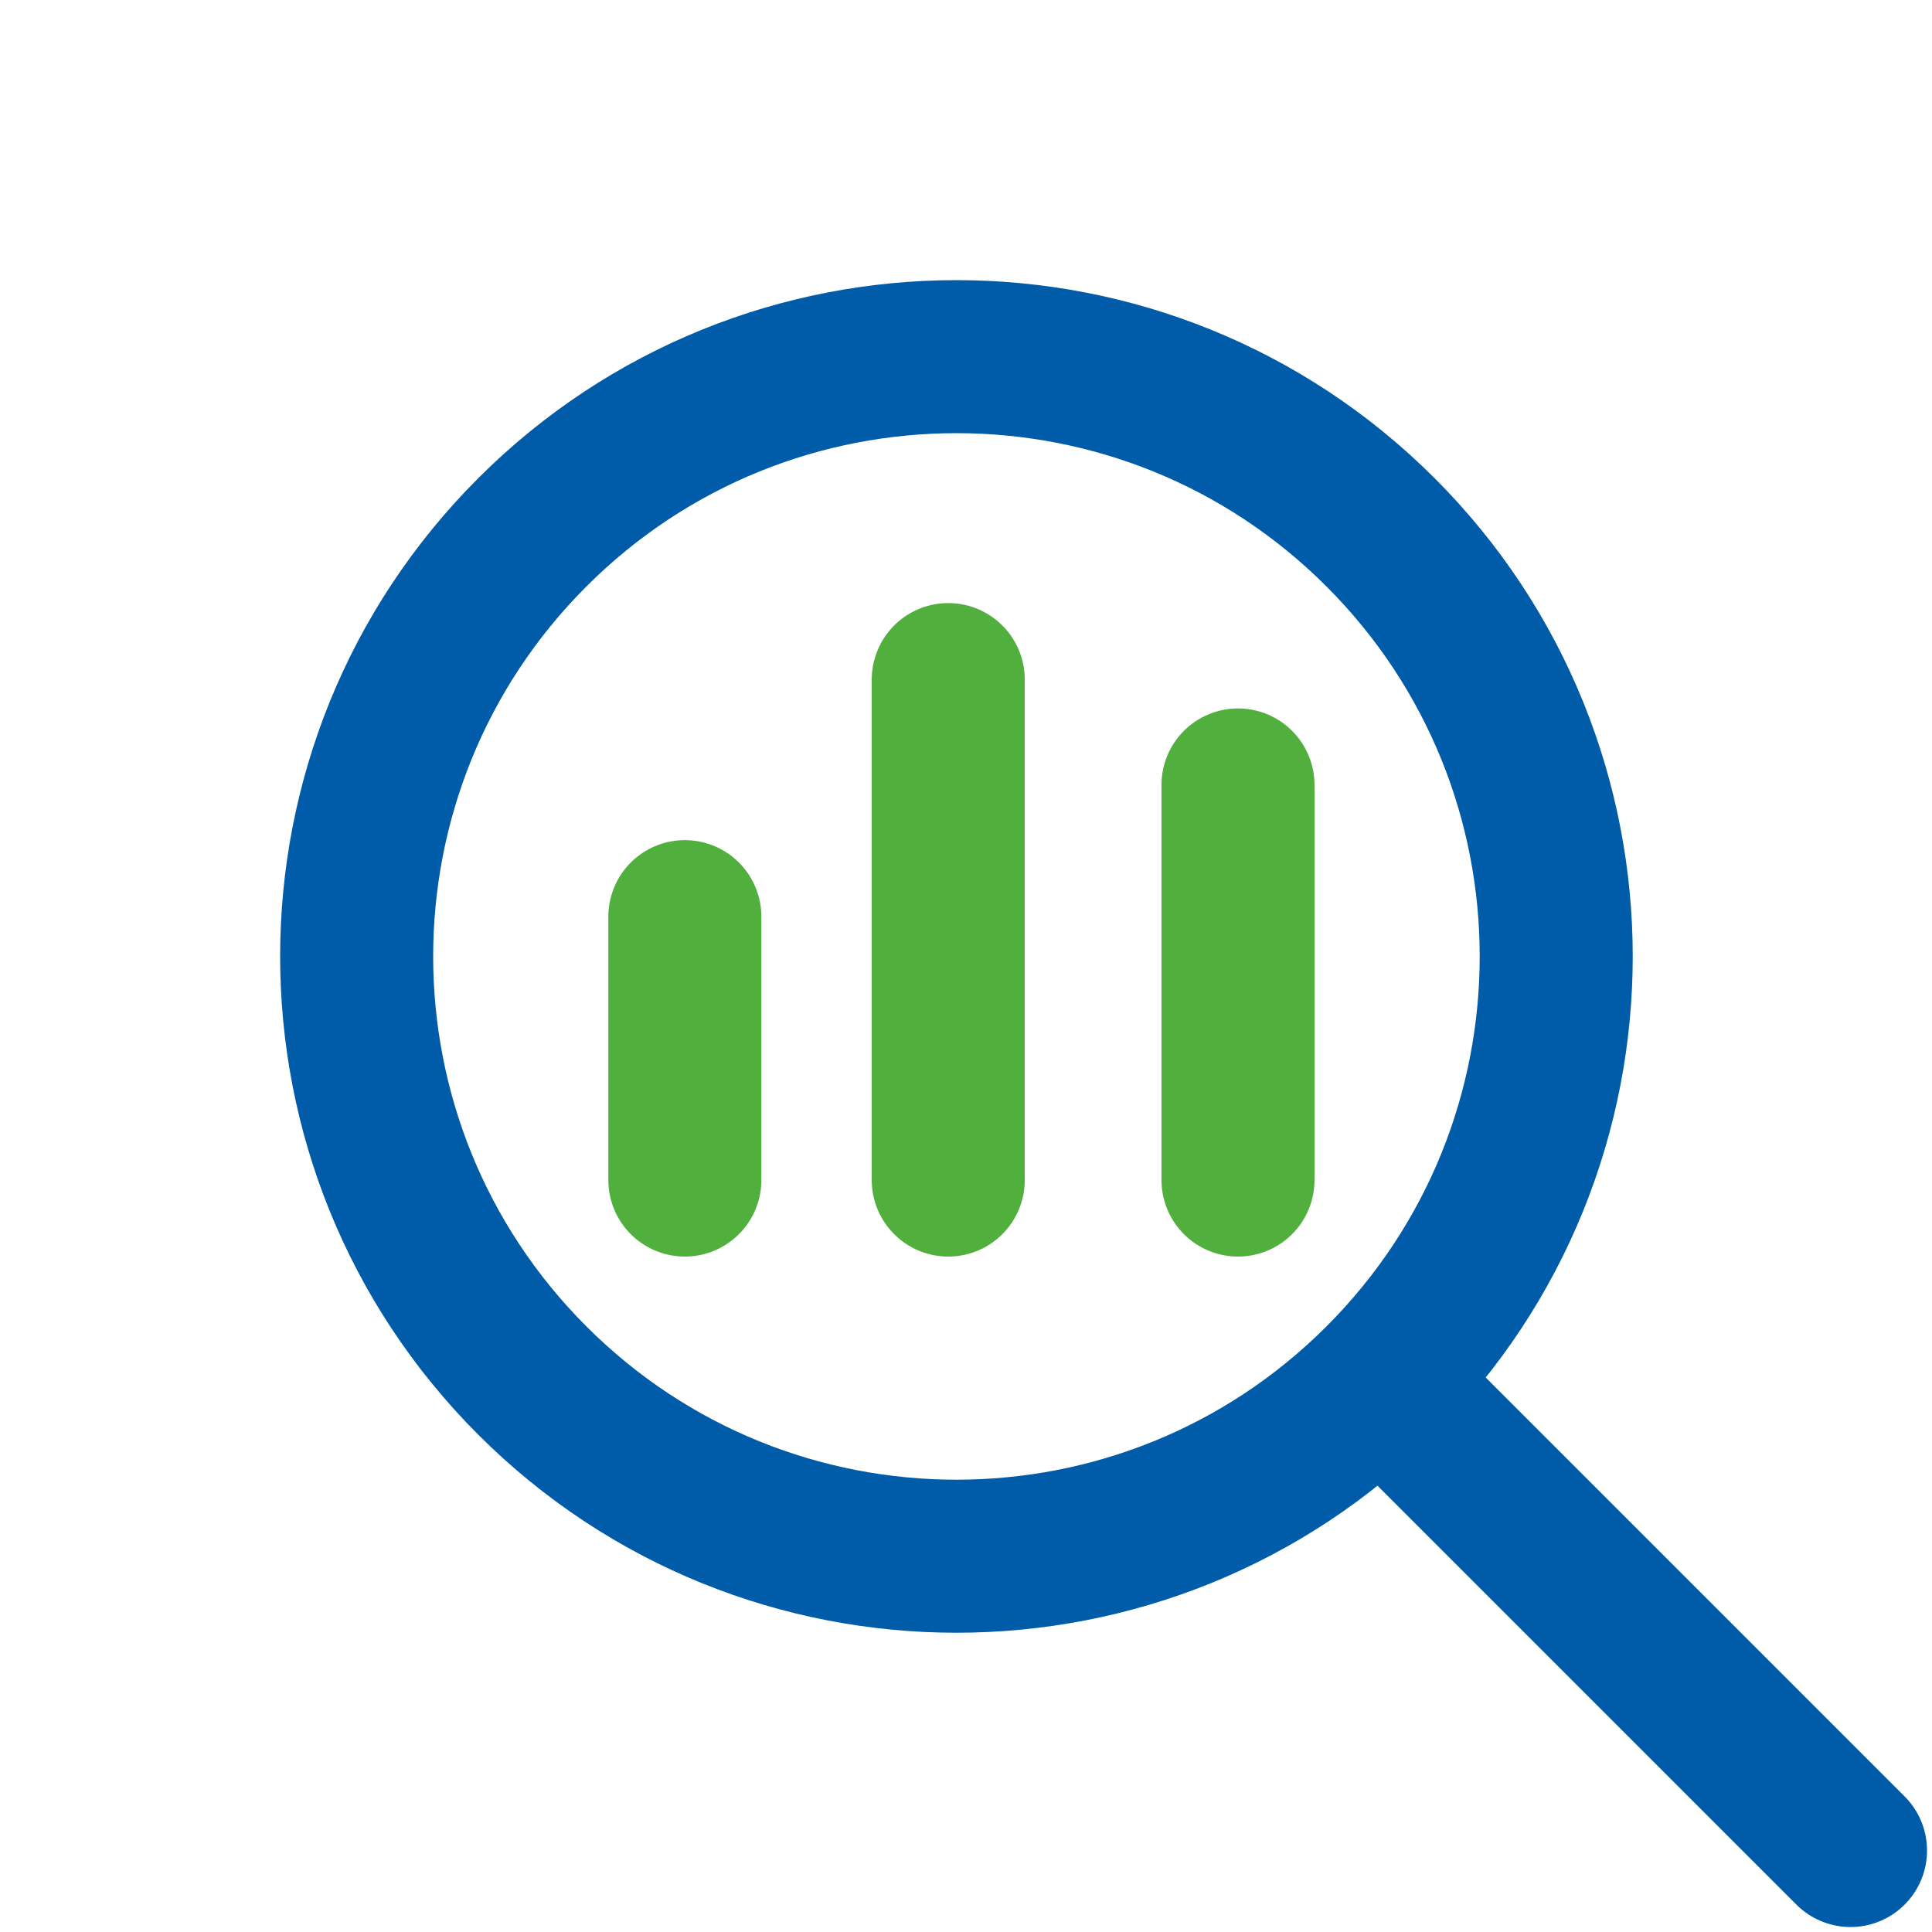
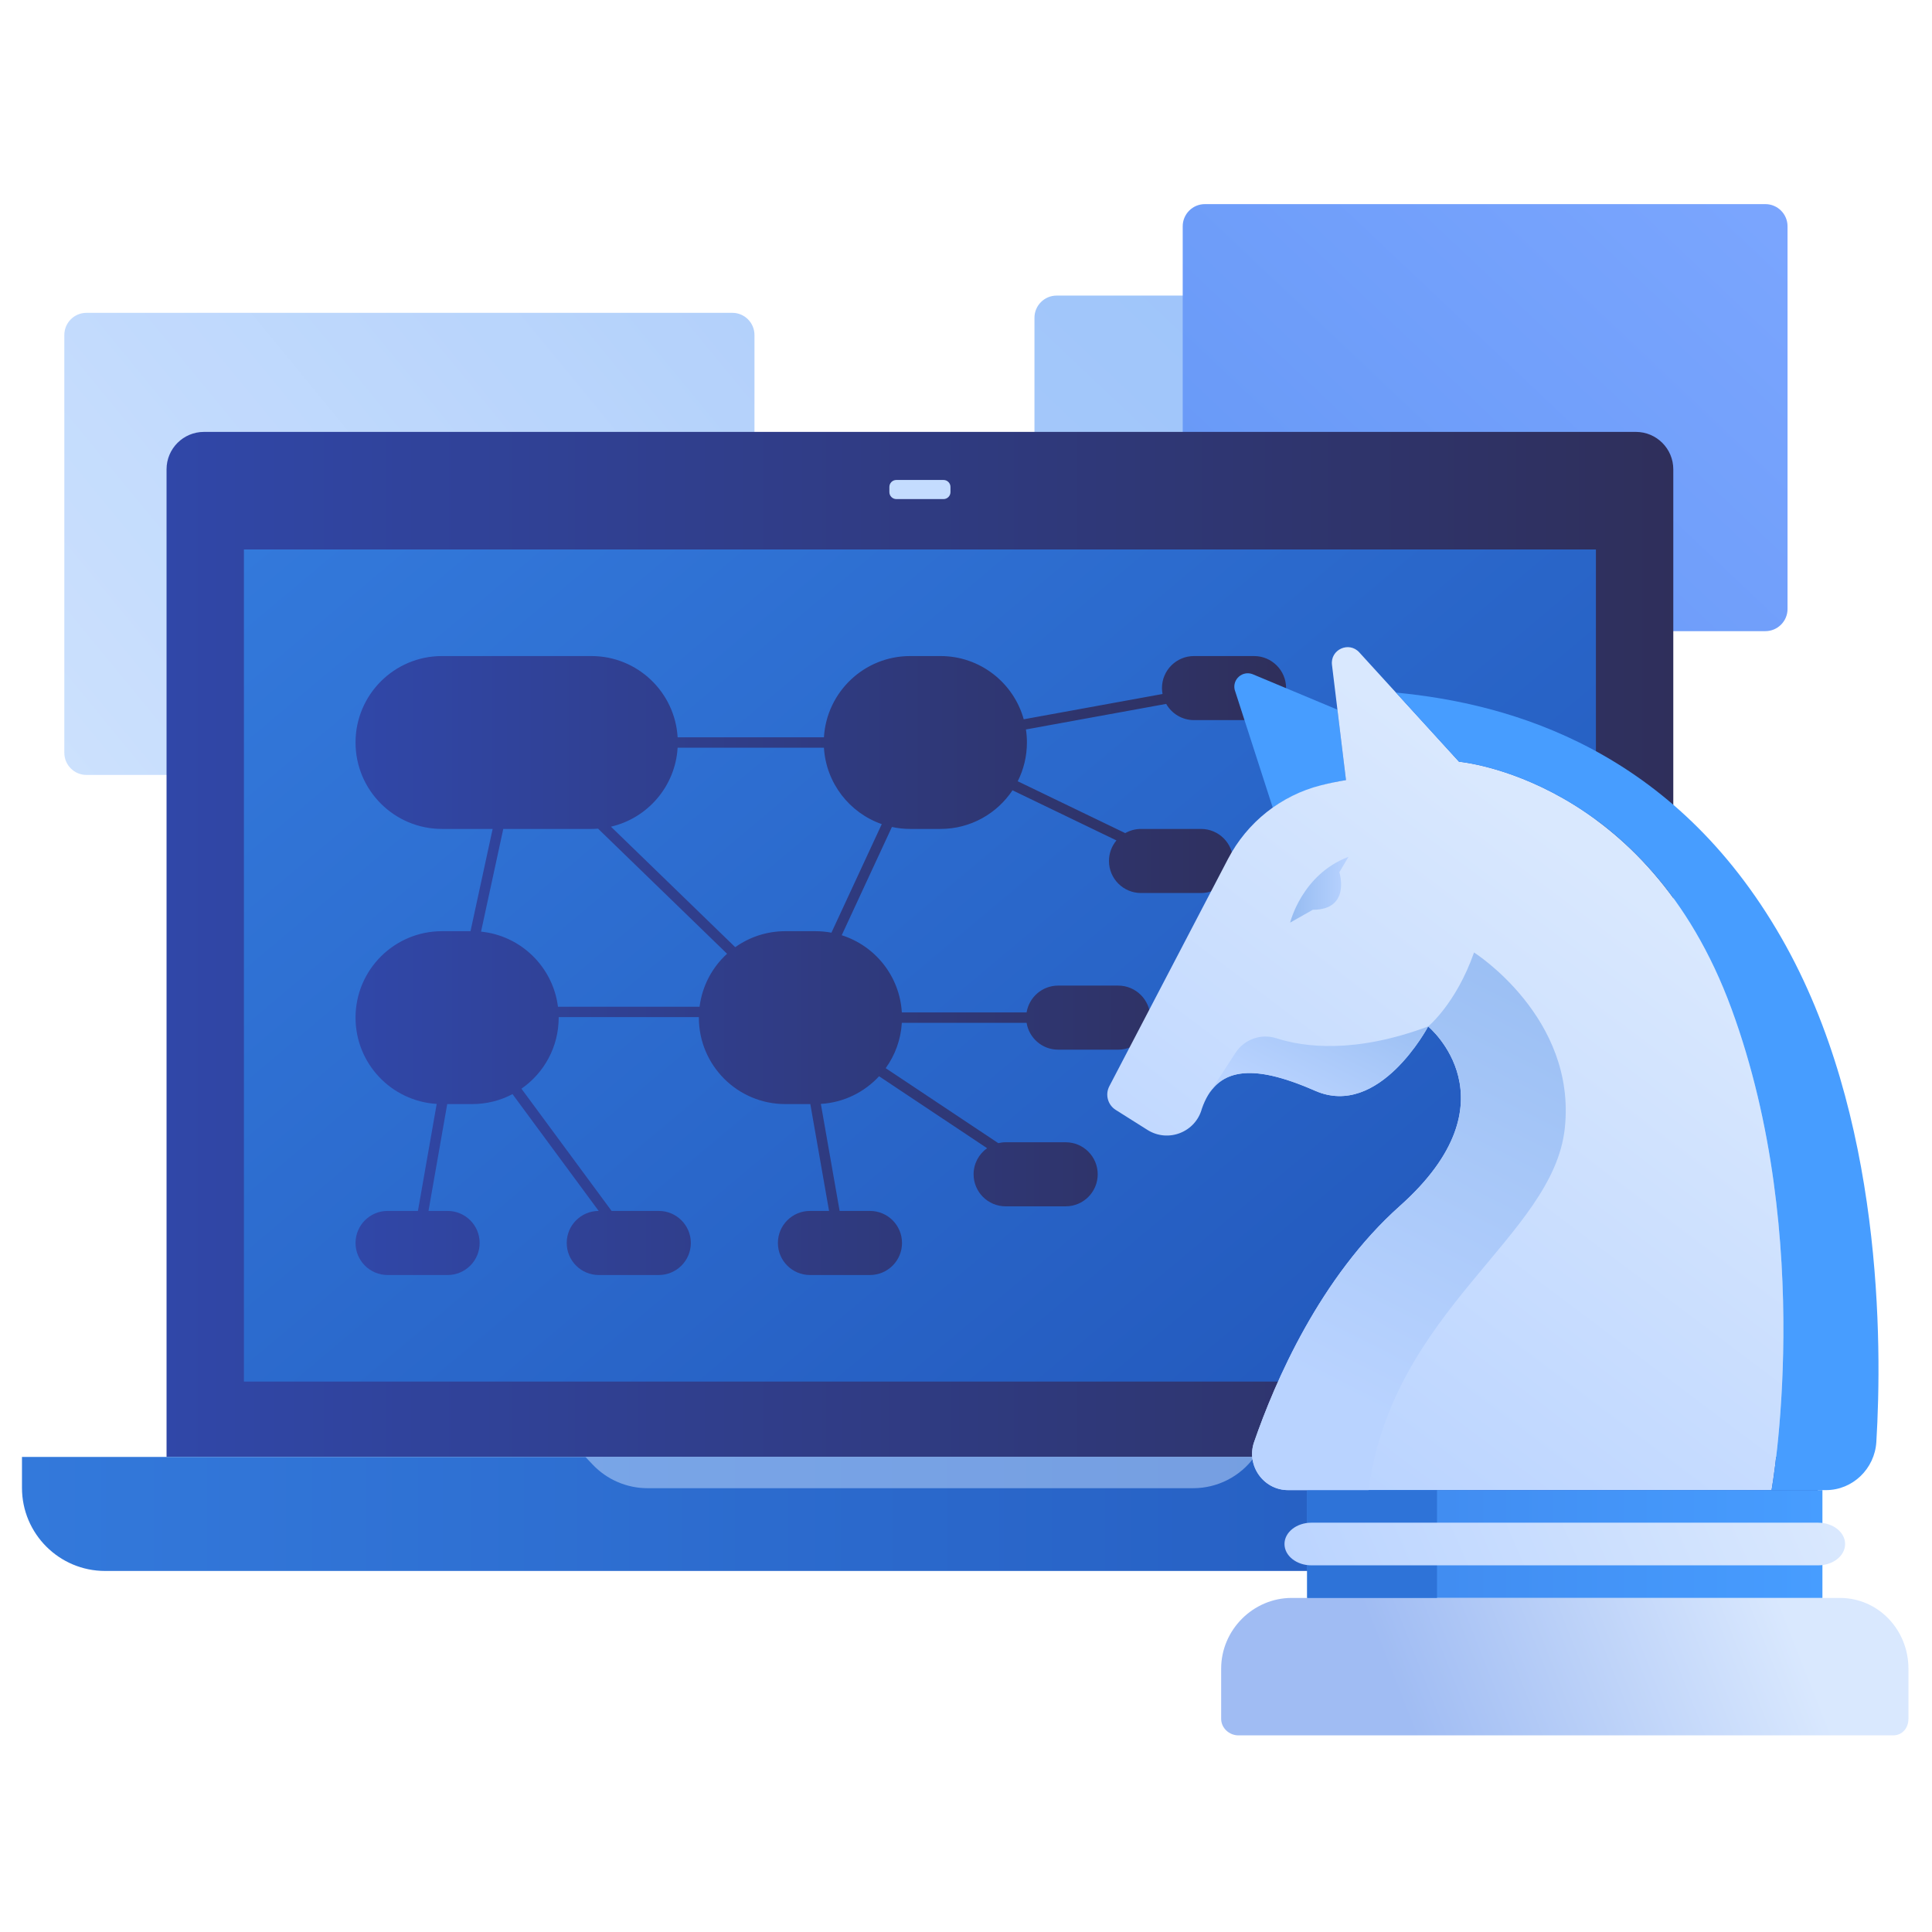
- <svg xmlns="http://www.w3.org/2000/svg" width="101" height="101" viewBox="0 0 101 101" fill="none">
-   <circle cx="50" cy="50" r="31.355" transform="rotate(-45 50 50)" stroke="#005CA9" stroke-width="8" />
-   <path d="M35.802 47.92L35.802 61.69" stroke="#51AF3D" stroke-width="8" stroke-linecap="round" />
-   <path d="M64.719 41.035L64.719 61.69" stroke="#51AF3D" stroke-width="8" stroke-linecap="round" />
-   <path d="M49.572 35.527L49.572 61.69" stroke="#51AF3D" stroke-width="8" stroke-linecap="round" />
-   <path d="M72.827 72.827L96.74 96.74" stroke="#005CA9" stroke-width="8" stroke-linecap="round" />
+ <svg xmlns="http://www.w3.org/2000/svg" width="160" height="160" viewBox="0 0 160 160" fill="none">
+   <path d="M135.185 61.367H87.507C86.492 61.367 85.67 60.545 85.67 59.531V26.316C85.67 25.301 86.492 24.479 87.507 24.479H135.185C136.2 24.479 137.022 25.301 137.022 26.316V59.531C137.022 60.545 136.2 61.367 135.185 61.367Z" fill="url(#paint0_linear_566_1353)" />
+   <path opacity="0.8" d="M60.645 64.177H7.164C6.149 64.177 5.327 63.354 5.327 62.34V27.744C5.327 26.729 6.149 25.907 7.164 25.907H60.645C61.66 25.907 62.482 26.73 62.482 27.744V62.34C62.482 63.354 61.66 64.177 60.645 64.177Z" fill="url(#paint1_linear_566_1353)" />
+   <path d="M146.199 52.269H99.784C98.769 52.269 97.947 51.447 97.947 50.432V18.741C97.947 17.727 98.769 16.904 99.784 16.904H146.199C147.213 16.904 148.036 17.727 148.036 18.741V50.432C148.036 51.447 147.213 52.269 146.199 52.269Z" fill="url(#paint2_linear_566_1353)" />
+   <path d="M138.575 120.657H13.793V38.868C13.793 37.156 15.18 35.768 16.892 35.768H135.475C137.187 35.768 138.575 37.156 138.575 38.868V120.657H138.575Z" fill="url(#paint3_linear_566_1353)" />
+   <path d="M143.662 130.1H8.706C4.903 130.1 1.82 127.017 1.82 123.214V120.657H150.548V123.214C150.547 127.017 147.465 130.1 143.662 130.1Z" fill="url(#paint4_linear_566_1353)" />
+   <path d="M132.167 45.505H20.2V114.416H132.167V45.505Z" fill="url(#paint5_linear_566_1353)" />
+   <path d="M78.137 41.332H74.231C73.912 41.332 73.654 41.073 73.654 40.755V40.326C73.654 40.007 73.912 39.749 74.231 39.749H78.137C78.455 39.749 78.714 40.007 78.714 40.326V40.755C78.714 41.073 78.455 41.332 78.137 41.332Z" fill="#C4DCFE" />
+   <path opacity="0.5" d="M48.483 120.657L49.083 121.29C50.266 122.538 51.91 123.246 53.63 123.246H98.812C100.82 123.246 102.706 122.283 103.884 120.657H48.483V120.657Z" fill="#C4DCFE" />
+   <path d="M103.854 54.331H98.882C97.417 54.331 96.229 55.518 96.229 56.984C96.229 57.152 96.246 57.315 96.276 57.474L84.781 59.568C83.941 56.548 81.173 54.331 77.885 54.331H75.38C71.571 54.331 68.458 57.306 68.235 61.059H56.118C55.895 57.306 52.782 54.331 48.973 54.331H36.603C32.649 54.331 29.444 57.536 29.444 61.49C29.444 65.443 32.649 68.649 36.603 68.649H40.798L38.965 77.117H36.603C32.65 77.117 29.444 80.322 29.444 84.276C29.444 88.083 32.416 91.194 36.166 91.421L34.611 100.284H32.097C30.632 100.284 29.444 101.472 29.444 102.937C29.444 104.402 30.632 105.591 32.097 105.591H37.069C38.535 105.591 39.723 104.402 39.723 102.937C39.723 101.472 38.535 100.284 37.069 100.284H35.486L37.037 91.435H39.108C40.313 91.435 41.448 91.136 42.444 90.61L49.58 100.284C48.118 100.288 46.933 101.474 46.933 102.937C46.933 104.402 48.121 105.591 49.586 105.591H54.558C56.023 105.591 57.212 104.402 57.212 102.937C57.212 101.472 56.024 100.284 54.558 100.284H50.65L43.184 90.161C45.047 88.869 46.268 86.716 46.268 84.276C46.268 84.262 46.267 84.248 46.267 84.233H57.878C57.878 84.248 57.877 84.262 57.877 84.276C57.877 88.23 61.083 91.435 65.036 91.435H67.107L68.659 100.284H67.075C65.61 100.284 64.422 101.472 64.422 102.937C64.422 104.402 65.61 105.591 67.075 105.591H72.047C73.513 105.591 74.701 104.402 74.701 102.937C74.701 101.472 73.513 100.284 72.047 100.284H69.534L67.979 91.421C69.883 91.306 71.586 90.447 72.802 89.131L81.747 95.089C81.071 95.57 80.629 96.358 80.629 97.25C80.629 98.715 81.817 99.903 83.283 99.903H88.254C89.72 99.903 90.908 98.715 90.908 97.25C90.908 95.785 89.72 94.597 88.254 94.597H83.283C83.072 94.597 82.868 94.624 82.672 94.67L73.349 88.461C74.12 87.392 74.603 86.104 74.686 84.707H85.018C85.224 85.967 86.314 86.929 87.633 86.929H92.605C94.07 86.929 95.258 85.742 95.258 84.276C95.258 82.811 94.07 81.623 92.605 81.623H87.633C86.314 81.623 85.224 82.585 85.018 83.845H74.686C74.508 80.837 72.472 78.328 69.708 77.452L73.865 68.486C74.353 68.592 74.86 68.649 75.381 68.649H77.886C80.376 68.649 82.569 67.377 83.851 65.448L92.459 69.6C92.073 70.061 91.84 70.654 91.84 71.302C91.84 72.767 93.028 73.956 94.493 73.956H99.465C100.931 73.956 102.119 72.767 102.119 71.302C102.119 69.837 100.931 68.649 99.465 68.649H94.493C94.018 68.649 93.573 68.776 93.186 68.995L84.284 64.701C84.77 63.735 85.045 62.645 85.045 61.49C85.045 61.123 85.018 60.762 84.964 60.41L96.578 58.294C97.034 59.096 97.895 59.637 98.883 59.637H103.855C105.32 59.637 106.509 58.449 106.509 56.984C106.508 55.519 105.319 54.331 103.854 54.331ZM46.208 83.373C45.794 80.084 43.15 77.489 39.838 77.154L41.679 68.649H48.974C49.161 68.649 49.345 68.64 49.529 68.626L60.213 78.986C58.987 80.104 58.154 81.642 57.935 83.373H46.208V83.373ZM68.856 77.24C68.43 77.161 67.99 77.117 67.541 77.117H65.035C63.49 77.117 62.059 77.609 60.889 78.442L50.597 68.462C53.633 67.757 55.928 65.123 56.118 61.92H68.235C68.41 64.86 70.358 67.321 73.024 68.25L68.856 77.24Z" fill="url(#paint6_linear_566_1353)" />
+   <path d="M105.413 66.913C107.592 65.175 111.469 64.605 111.469 64.605L110.76 58.771L103.734 55.833C102.905 55.515 102.056 56.248 102.249 57.114L105.413 66.913Z" fill="#479DFF" />
+   <path d="M108.904 90.329C114.228 92.671 118.274 85.006 118.274 85.006C118.274 85.006 125.726 91.142 115.931 99.873C109.314 105.771 105.582 114.443 103.858 119.426C103.189 121.357 104.628 123.404 106.671 123.404H146.713C146.713 123.404 150.427 102.722 143.4 83.558C136.374 64.395 120.831 63.083 120.831 63.083L112.567 54.023C111.711 53.085 110.156 53.799 110.309 55.059L111.469 64.605C110.749 64.72 110.052 64.869 109.392 65.036C106.075 65.874 103.282 68.1 101.698 71.133L91.87 89.956C91.509 90.648 91.739 91.501 92.4 91.918L95.03 93.576C96.74 94.653 99.005 93.77 99.534 91.819C100.702 88.432 103.581 87.987 108.904 90.329Z" fill="url(#paint7_linear_566_1353)" />
+   <path d="M152.362 132.333H106.977C103.775 132.333 101.131 134.985 101.131 138.188V142.343C101.131 143.108 101.798 143.716 102.563 143.716H156.776C157.541 143.716 158.049 143.108 158.049 142.343V138.188C158.049 134.985 155.564 132.333 152.362 132.333Z" fill="url(#paint8_linear_566_1353)" />
+   <path d="M147.529 77.667C138.593 62.092 125.182 58.272 115.608 57.357L120.831 63.083C120.831 63.083 136.374 64.395 143.4 83.559C150.427 102.722 146.713 123.405 146.713 123.405H151.22C153.429 123.405 155.256 121.638 155.391 119.414C155.881 111.305 155.935 92.316 147.529 77.667Z" fill="#479DFF" />
+   <path d="M150.925 123.405H108.255V132.333H150.925V123.405Z" fill="url(#paint9_linear_566_1353)" />
+   <path d="M119.007 123.405H108.255V132.333H119.007V123.405Z" fill="#2E73D8" />
+   <path d="M113.336 123.405C115.35 108.403 128.619 102.476 129.59 93.435C130.574 84.267 122.074 78.881 122.074 78.881C120.584 83.121 118.274 85.006 118.274 85.006C118.274 85.006 125.726 91.143 115.932 99.873C109.314 105.771 105.583 114.443 103.858 119.427C103.19 121.357 104.629 123.405 106.672 123.405H113.336Z" fill="url(#paint10_linear_566_1353)" />
+   <path d="M108.905 90.329C114.227 92.671 118.272 85.009 118.274 85.006C112.176 87.284 107.971 86.714 105.696 85.982C104.424 85.573 103.039 86.078 102.313 87.2L100.063 90.674L100.064 90.674C101.471 88.365 104.256 88.283 108.905 90.329Z" fill="url(#paint11_linear_566_1353)" />
+   <path d="M106.845 76.406C106.845 76.406 107.809 72.416 111.678 70.959L110.92 72.233C110.92 72.233 111.906 75.344 108.72 75.344L106.845 76.406Z" fill="url(#paint12_linear_566_1353)" />
+   <path d="M152.804 127.869C152.804 126.893 151.804 126.103 150.572 126.103H108.608C107.375 126.103 106.376 126.893 106.376 127.869C106.376 128.844 107.375 129.635 108.608 129.635H150.572C151.804 129.635 152.804 128.844 152.804 127.869Z" fill="url(#paint13_linear_566_1353)" />
+   <defs>
+     <linearGradient id="paint0_linear_566_1353" x1="136.762" y1="16.044" x2="-8.059" y2="169.2" gradientUnits="userSpaceOnUse">
+       <stop stop-color="#99C1F9" />
+       <stop offset="1" stop-color="#C4DCFE" />
+     </linearGradient>
+     <linearGradient id="paint1_linear_566_1353" x1="71.165" y1="14.435" x2="-0.249" y2="73.097" gradientUnits="userSpaceOnUse">
+       <stop stop-color="#99C1F9" />
+       <stop offset="1" stop-color="#C4DCFE" />
+     </linearGradient>
+     <linearGradient id="paint2_linear_566_1353" x1="147.578" y1="8.585" x2="7.48" y2="156.746" gradientUnits="userSpaceOnUse">
+       <stop stop-color="#7DA7FF" />
+       <stop offset="1" stop-color="#3276E2" />
+     </linearGradient>
+     <linearGradient id="paint3_linear_566_1353" x1="13.793" y1="78.213" x2="138.575" y2="78.213" gradientUnits="userSpaceOnUse">
+       <stop stop-color="#3047A8" />
+       <stop offset="1" stop-color="#2F2F5B" />
+     </linearGradient>
+     <linearGradient id="paint4_linear_566_1353" x1="1.82" y1="125.378" x2="150.547" y2="125.378" gradientUnits="userSpaceOnUse">
+       <stop stop-color="#3379DB" />
+       <stop offset="1" stop-color="#2257BB" />
+     </linearGradient>
+     <linearGradient id="paint5_linear_566_1353" x1="35.874" y1="31.973" x2="114.407" y2="125.465" gradientUnits="userSpaceOnUse">
+       <stop stop-color="#3379DB" />
+       <stop offset="1" stop-color="#2257BB" />
+     </linearGradient>
+     <linearGradient id="paint6_linear_566_1353" x1="29.443" y1="79.961" x2="106.508" y2="79.961" gradientUnits="userSpaceOnUse">
+       <stop stop-color="#3047A8" />
+       <stop offset="1" stop-color="#2F2F5B" />
+     </linearGradient>
+     <linearGradient id="paint7_linear_566_1353" x1="104.734" y1="120.542" x2="138.179" y2="76.069" gradientUnits="userSpaceOnUse">
+       <stop stop-color="#B9D3FF" />
+       <stop offset="1" stop-color="#D9E8FE" />
+     </linearGradient>
+     <linearGradient id="paint8_linear_566_1353" x1="117.044" y1="143.707" x2="147.243" y2="131.802" gradientUnits="userSpaceOnUse">
+       <stop stop-color="#A0BCF3" />
+       <stop offset="1" stop-color="#D9E8FE" />
+     </linearGradient>
+     <linearGradient id="paint9_linear_566_1353" x1="108.255" y1="127.869" x2="150.925" y2="127.869" gradientUnits="userSpaceOnUse">
+       <stop stop-color="#3F87EC" />
+       <stop offset="1" stop-color="#479DFF" />
+     </linearGradient>
+     <linearGradient id="paint10_linear_566_1353" x1="131.745" y1="74.528" x2="111.078" y2="115.441" gradientUnits="userSpaceOnUse">
+       <stop stop-color="#95BBF1" />
+       <stop offset="1" stop-color="#B9D3FF" />
+     </linearGradient>
+     <linearGradient id="paint11_linear_566_1353" x1="113.21" y1="79.839" x2="107.375" y2="91.39" gradientUnits="userSpaceOnUse">
+       <stop stop-color="#95BBF1" />
+       <stop offset="1" stop-color="#B9D3FF" />
+     </linearGradient>
+     <linearGradient id="paint12_linear_566_1353" x1="106.845" y1="73.683" x2="111.679" y2="73.683" gradientUnits="userSpaceOnUse">
+       <stop stop-color="#95BBF1" />
+       <stop offset="1" stop-color="#B9D3FF" />
+     </linearGradient>
+     <linearGradient id="paint13_linear_566_1353" x1="107.458" y1="137.522" x2="148.696" y2="119.535" gradientUnits="userSpaceOnUse">
+       <stop stop-color="#B9D3FF" />
+       <stop offset="1" stop-color="#D9E8FE" />
+     </linearGradient>
+   </defs>
</svg>
